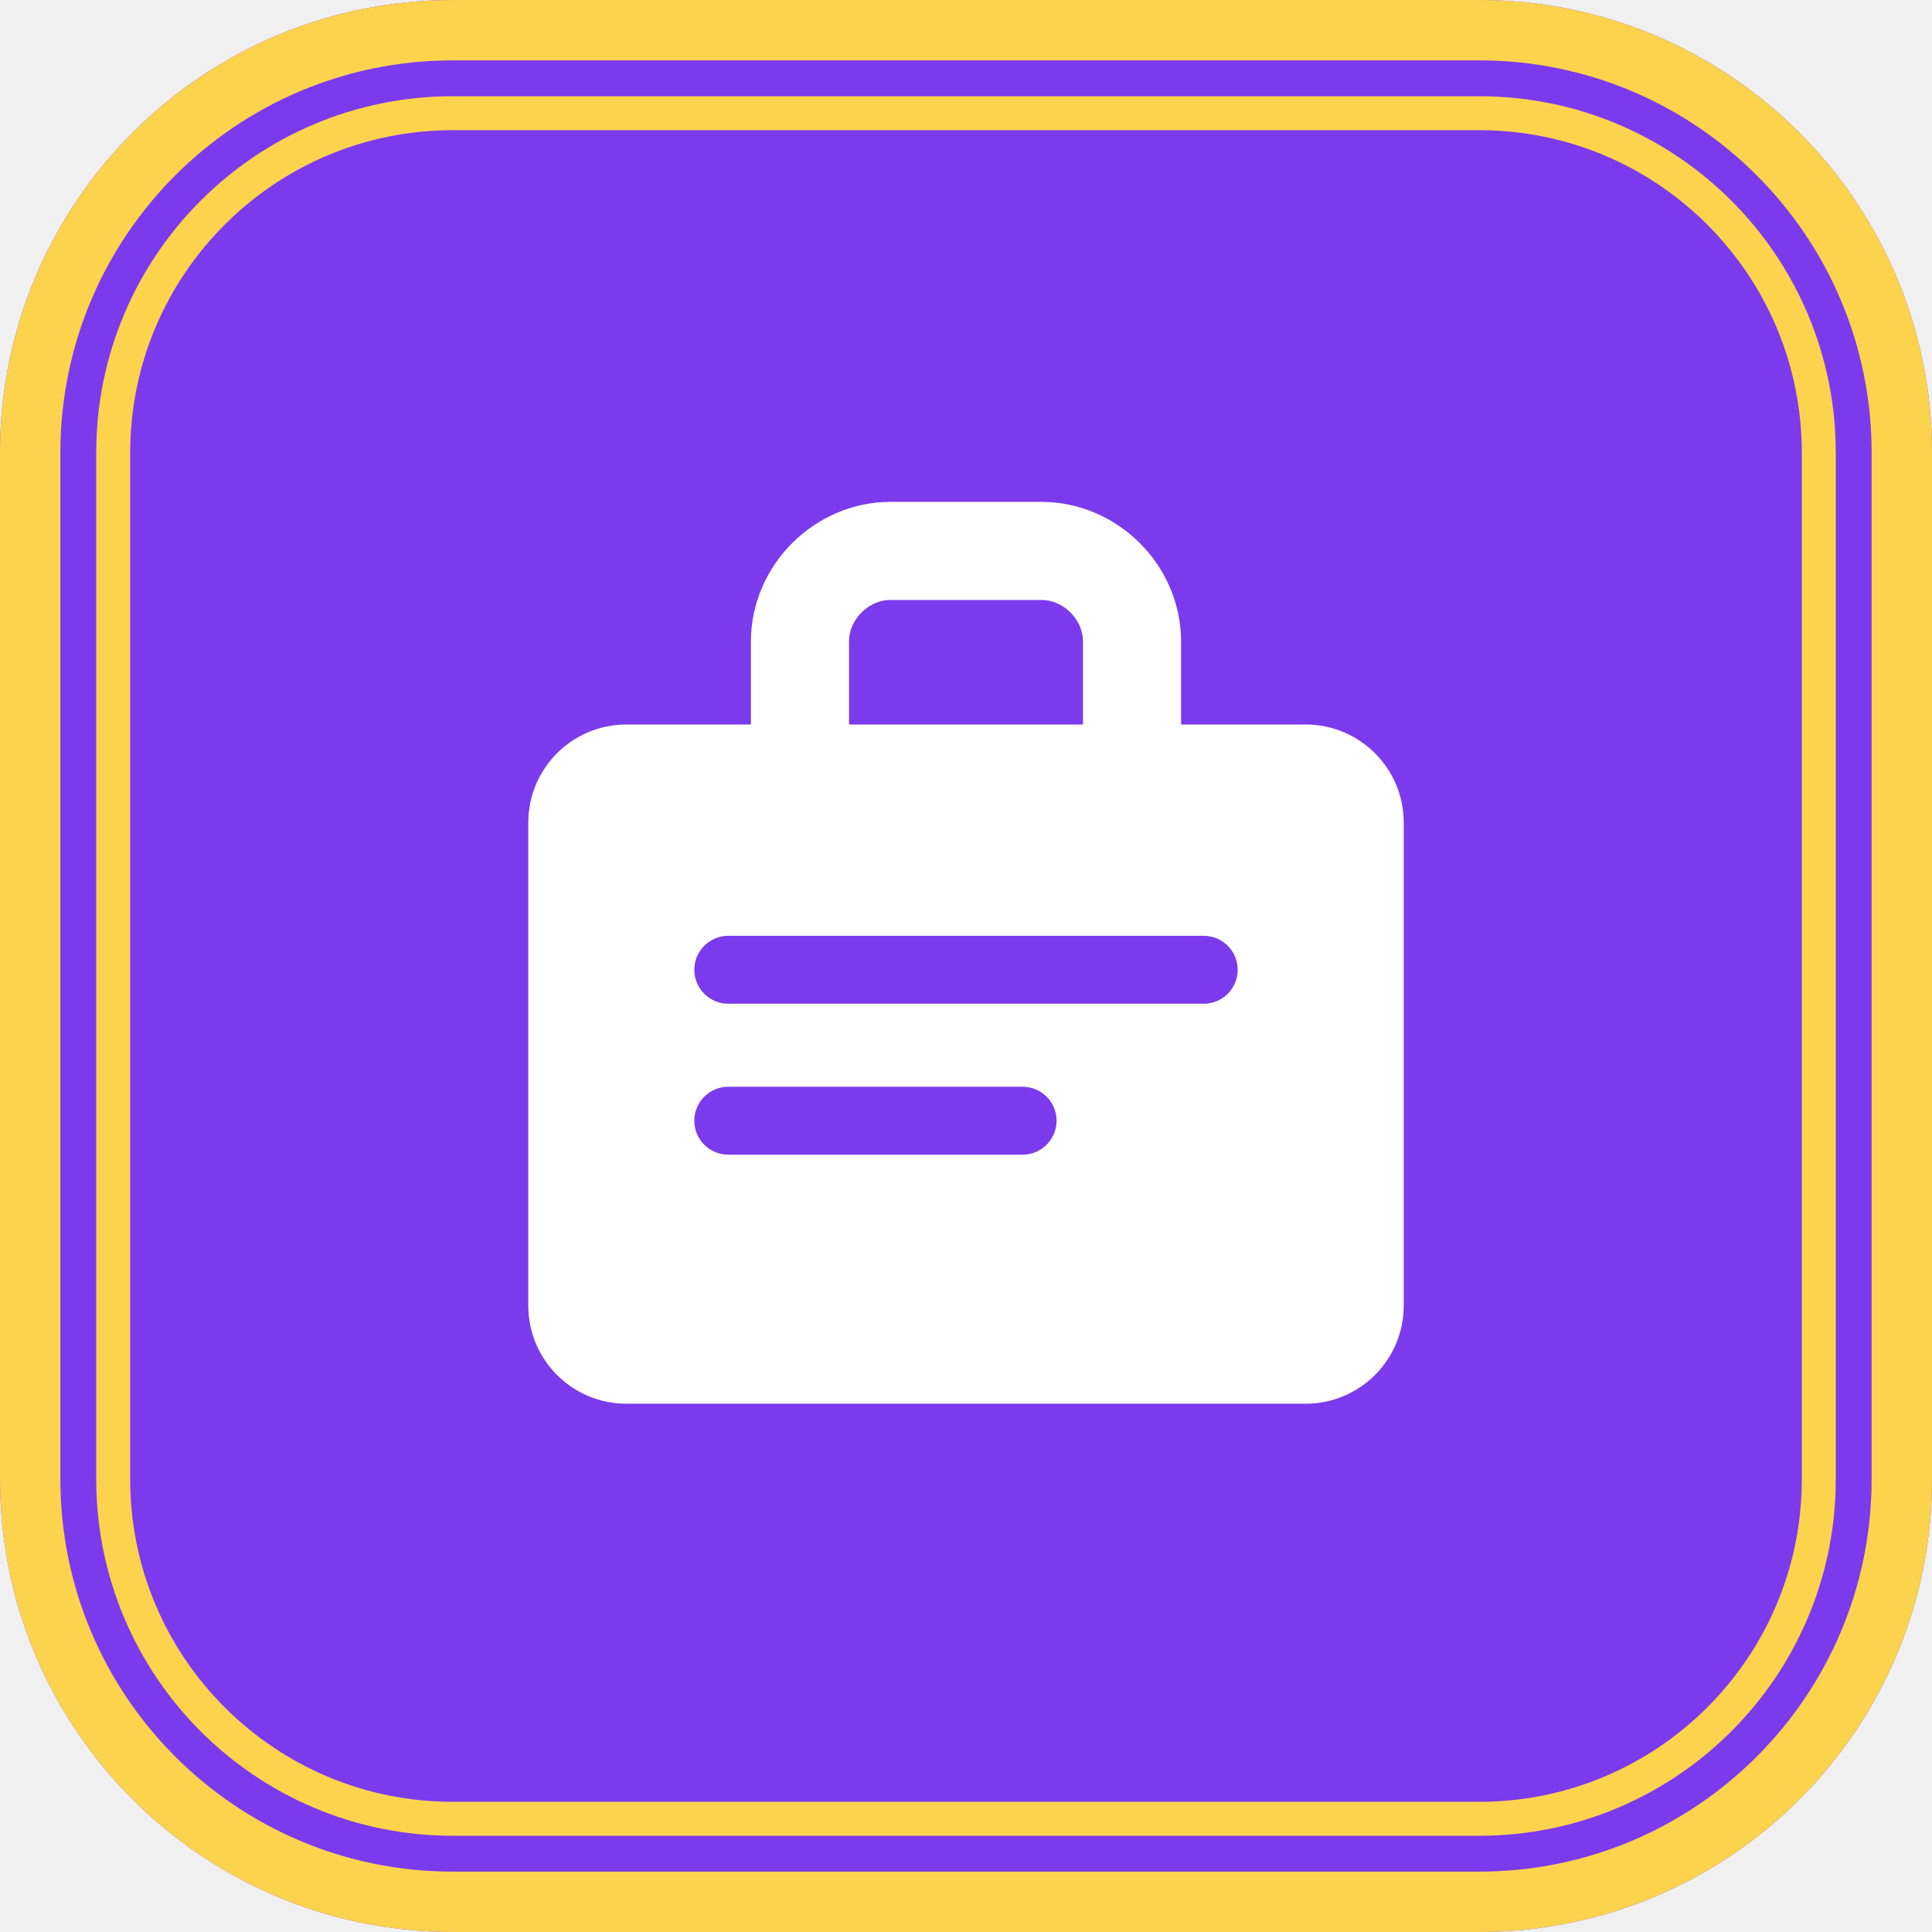
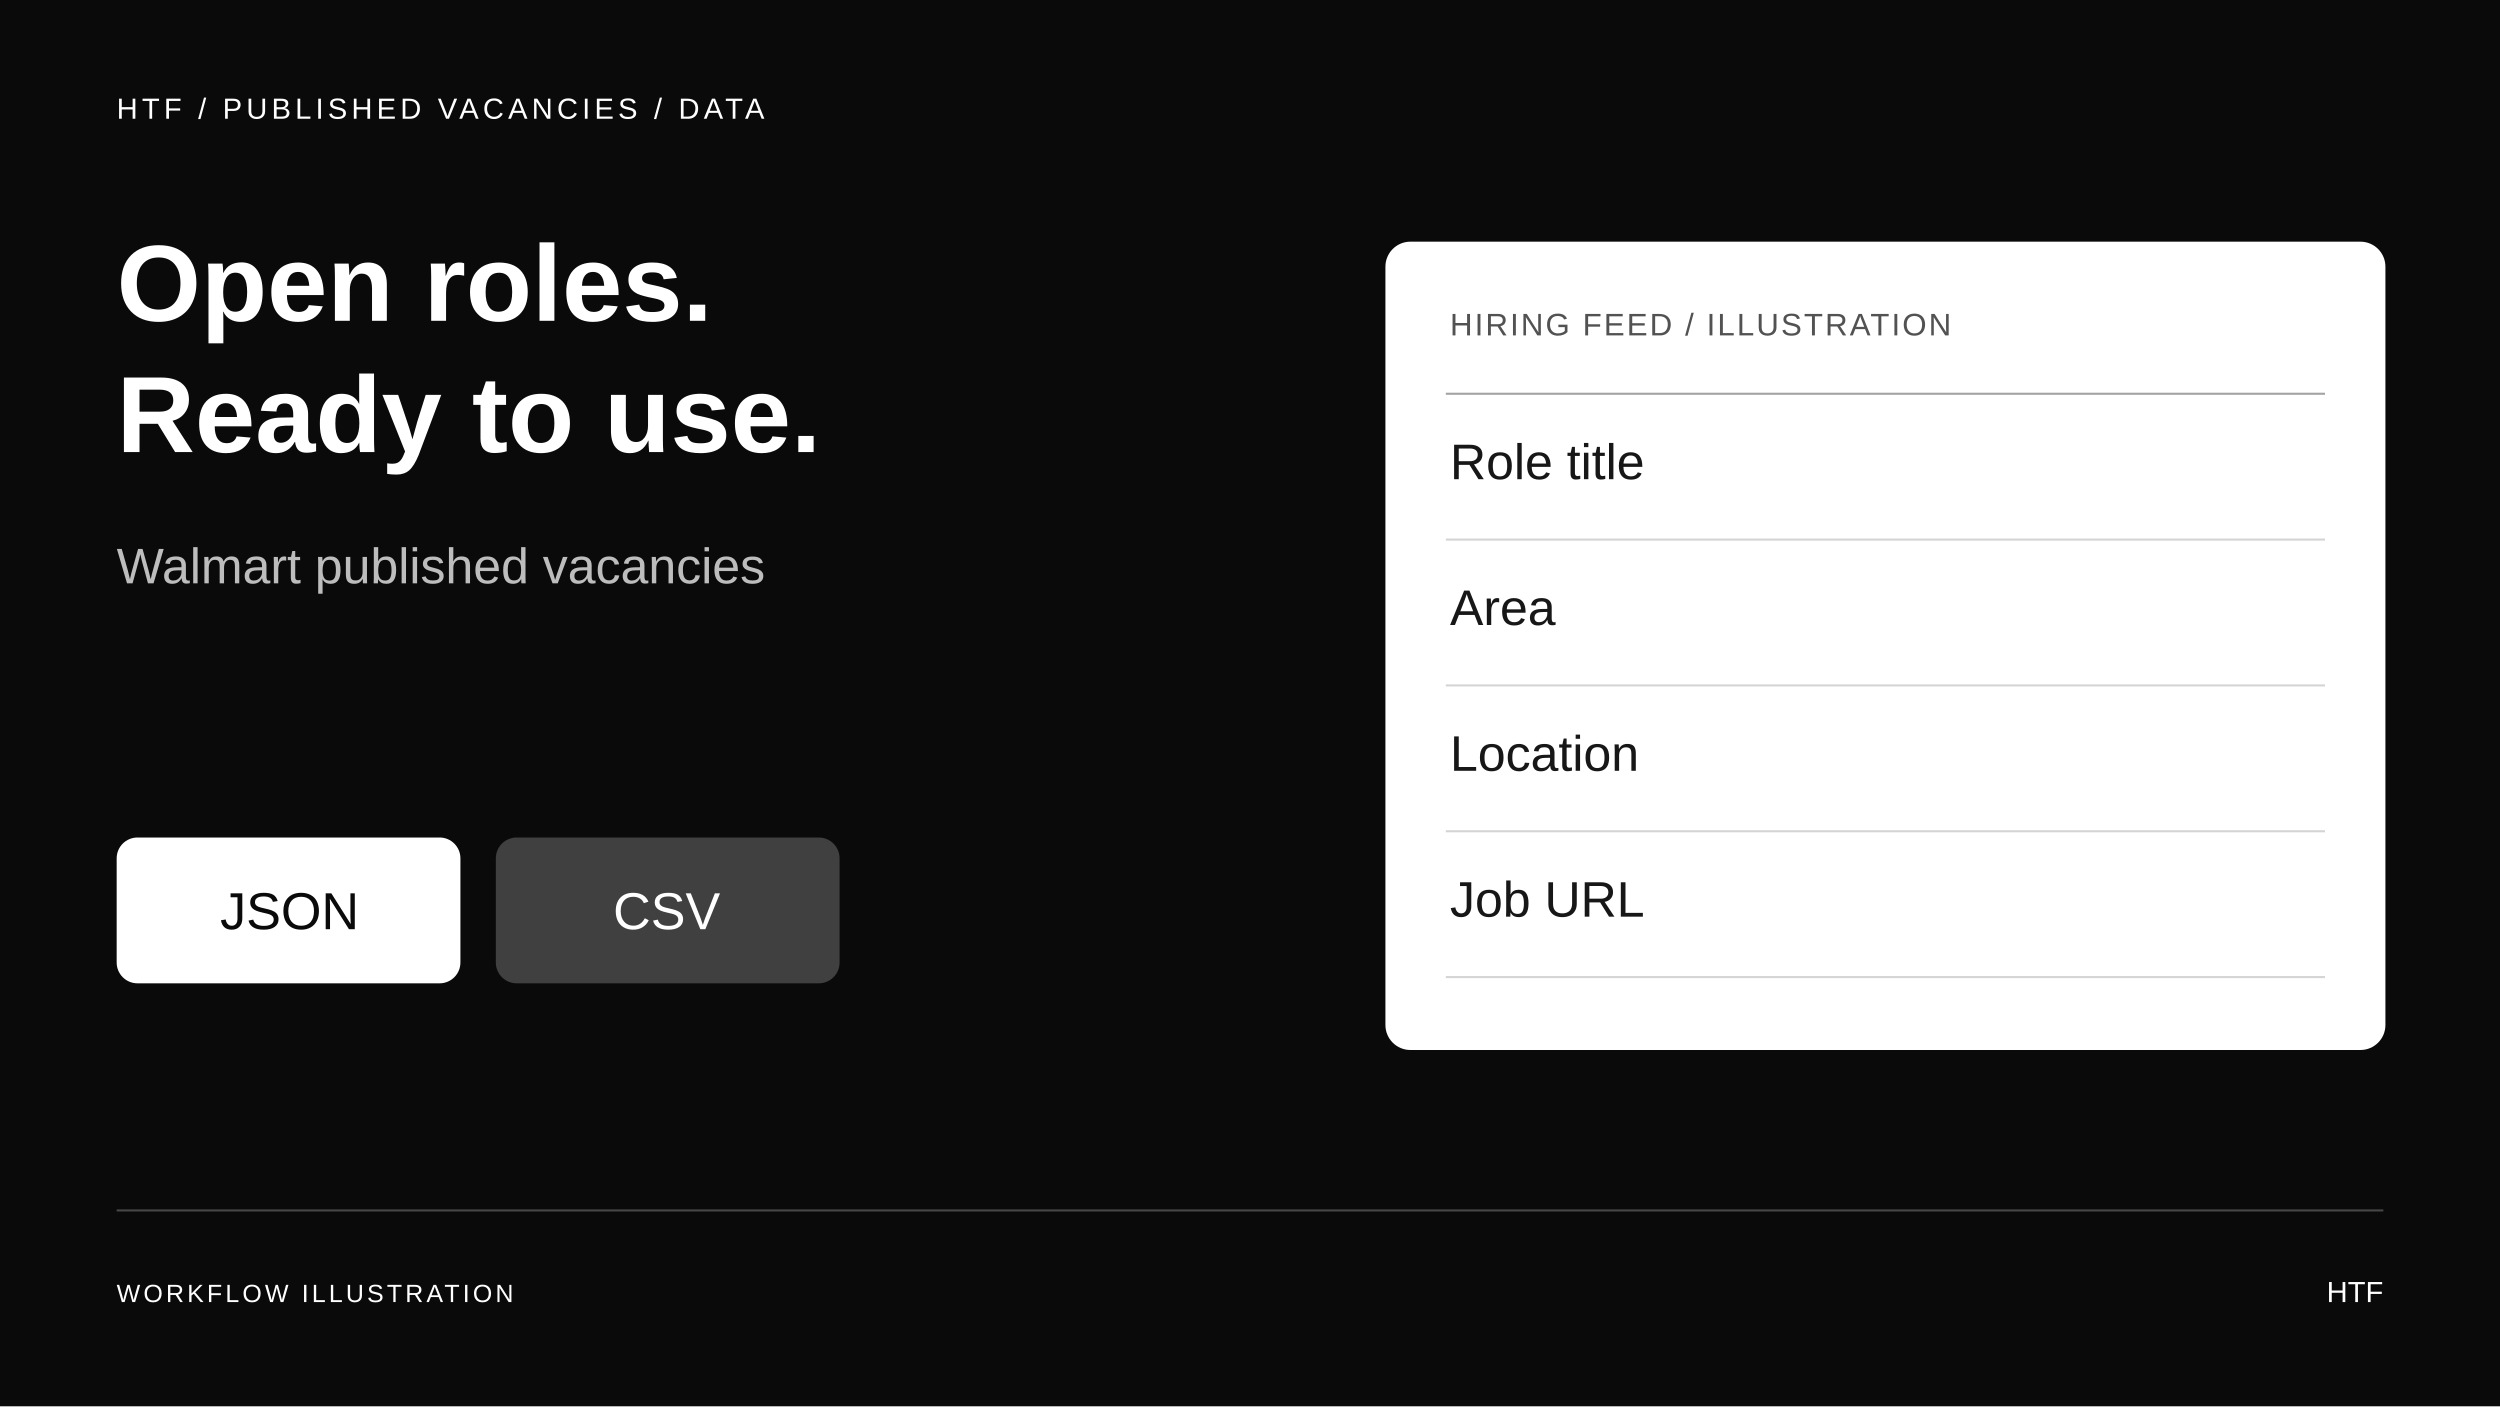
- <svg xmlns="http://www.w3.org/2000/svg" viewBox="0 0 512 512" role="img" aria-hidden="true">
-   <rect width="512" height="512" rx="120" fill="#7C3AED" />
-   <rect x="8" y="8" width="496" height="496" rx="112" fill="none" stroke="#FCD34D" stroke-width="16" />
-   <rect x="30" y="30" width="452" height="452" rx="90" fill="none" stroke="#FCD34D" stroke-width="9" />
-   <path d="M212 192V170c0-13 11-24 24-24h40c13 0 24 11 24 24v22" fill="none" stroke="#fff" stroke-width="26" stroke-linecap="round" />
-   <rect x="140" y="192" width="232" height="180" rx="26" fill="#fff" />
-   <rect x="184" y="248" width="144" height="18" rx="9" fill="#7C3AED" />
-   <rect x="184" y="288" width="96" height="18" rx="9" fill="#7C3AED" />
+ <svg xmlns="http://www.w3.org/2000/svg" width="1200" height="675" viewBox="0 0 1200 675" role="img">
+   <rect width="1200" height="675" fill="#0a0a0a" />
+   <text x="56" y="57" fill="#ffffff" font-family="Arial,sans-serif" font-size="14" letter-spacing="2">HTF / PUBLISHED VACANCIES / DATA</text>
+   <text x="56" y="154" fill="#ffffff" font-family="Arial,sans-serif" font-size="52" font-weight="700">Open roles.</text>
+   <text x="56" y="217" fill="#ffffff" font-family="Arial,sans-serif" font-size="52" font-weight="700">Ready to use.</text>
+   <text x="56" y="280" fill="#bdbdbd" font-family="Arial,sans-serif" font-size="24">Walmart published vacancies</text>
+   <rect x="665" y="116" width="480" height="388" rx="12" fill="#ffffff" />
+   <text x="696" y="161" fill="#525252" font-family="Arial,sans-serif" font-size="15" letter-spacing="1">HIRING FEED / ILLUSTRATION</text>
+   <path d="M694 189H1116" fill="none" stroke="#a3a3a3" />
+   <text x="696" y="230" fill="#171717" font-family="Arial,sans-serif" font-size="24">Role title</text>
+   <path d="M694 259H1116" fill="none" stroke="#d4d4d4" />
+   <text x="696" y="300" fill="#171717" font-family="Arial,sans-serif" font-size="24">Area</text>
+   <path d="M694 329H1116" fill="none" stroke="#d4d4d4" />
+   <text x="696" y="370" fill="#171717" font-family="Arial,sans-serif" font-size="24">Location</text>
+   <path d="M694 399H1116" fill="none" stroke="#d4d4d4" />
+   <text x="696" y="440" fill="#171717" font-family="Arial,sans-serif" font-size="24">Job URL</text>
+   <path d="M694 469H1116" fill="none" stroke="#d4d4d4" />
+   <rect x="56" y="402" width="165" height="70" rx="10" fill="#ffffff" />
+   <text x="139" y="446" fill="#0a0a0a" font-family="Arial,sans-serif" font-size="25" text-anchor="middle">JSON</text>
+   <rect x="238" y="402" width="165" height="70" rx="10" fill="#404040" />
+   <text x="320" y="446" fill="#ffffff" font-family="Arial,sans-serif" font-size="25" text-anchor="middle">CSV</text>
+   <path d="M56 581H1144" fill="none" stroke="#ffffff" opacity=".25" />
+   <text x="56" y="625" fill="#ffffff" font-family="Arial,sans-serif" font-size="12" letter-spacing="1.5">WORKFLOW ILLUSTRATION</text>
+   <text x="1144" y="625" fill="#ffffff" font-family="Arial,sans-serif" font-size="14" text-anchor="end">HTF</text>
</svg>
